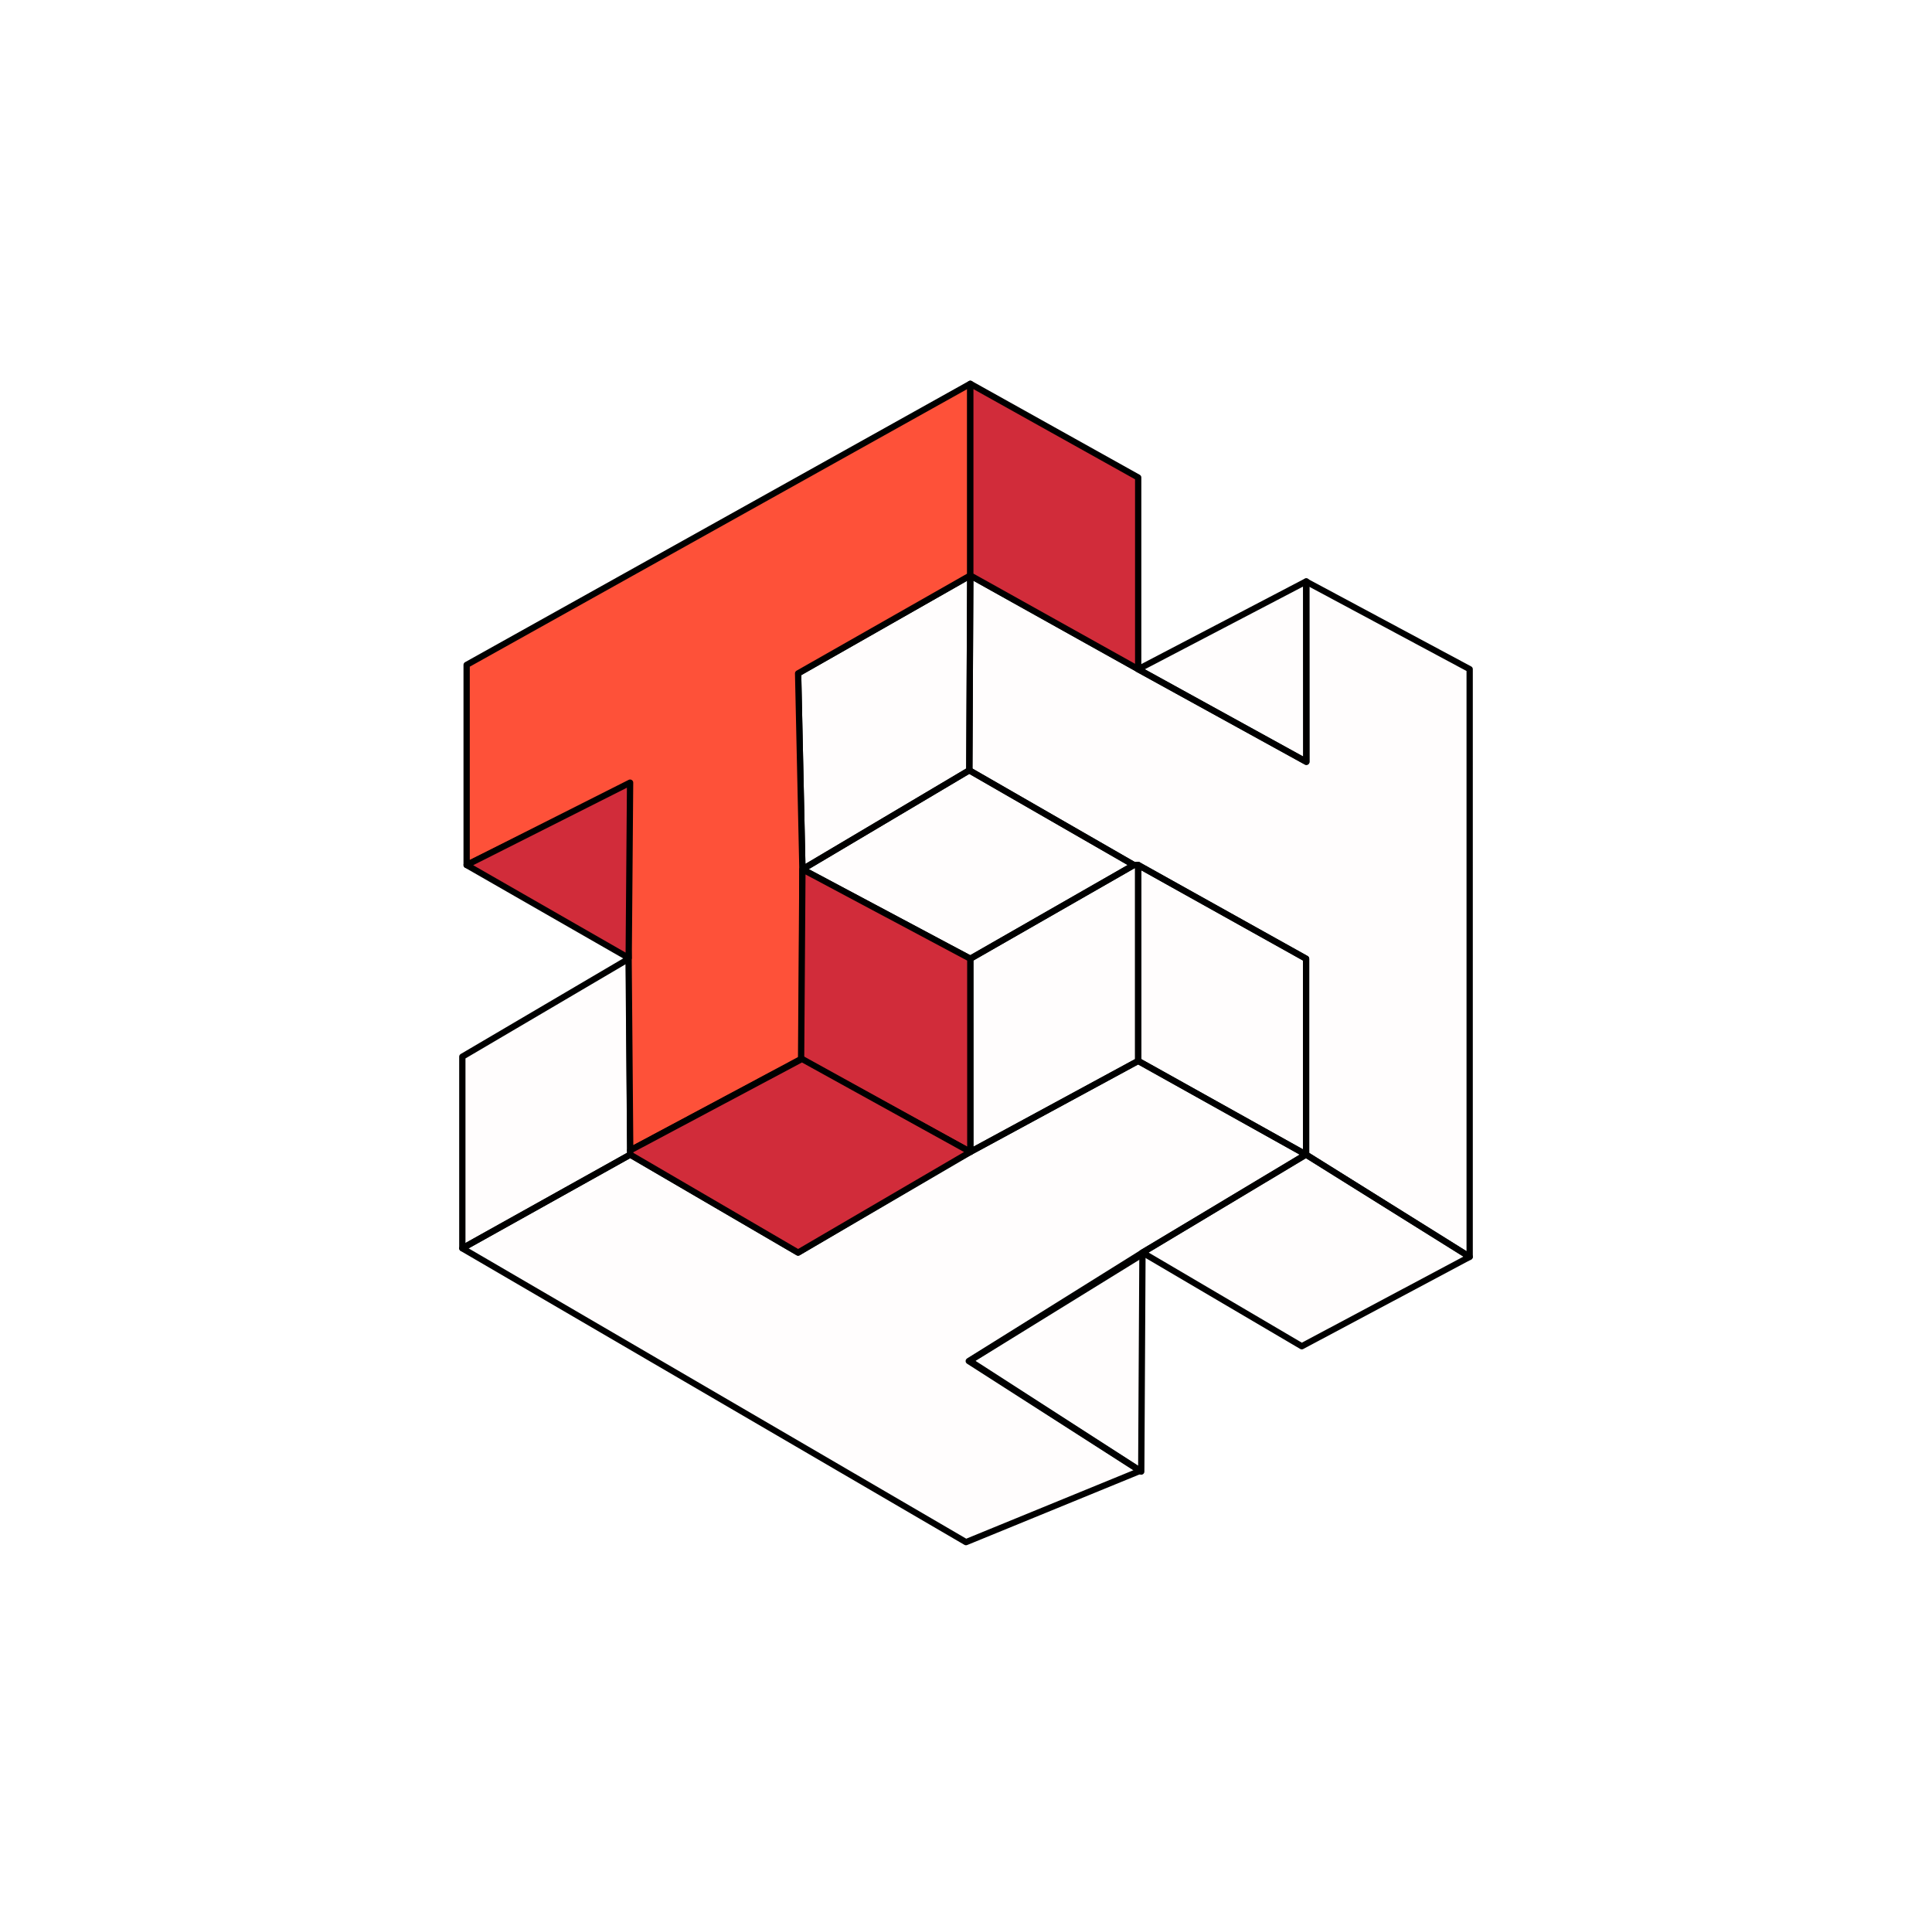
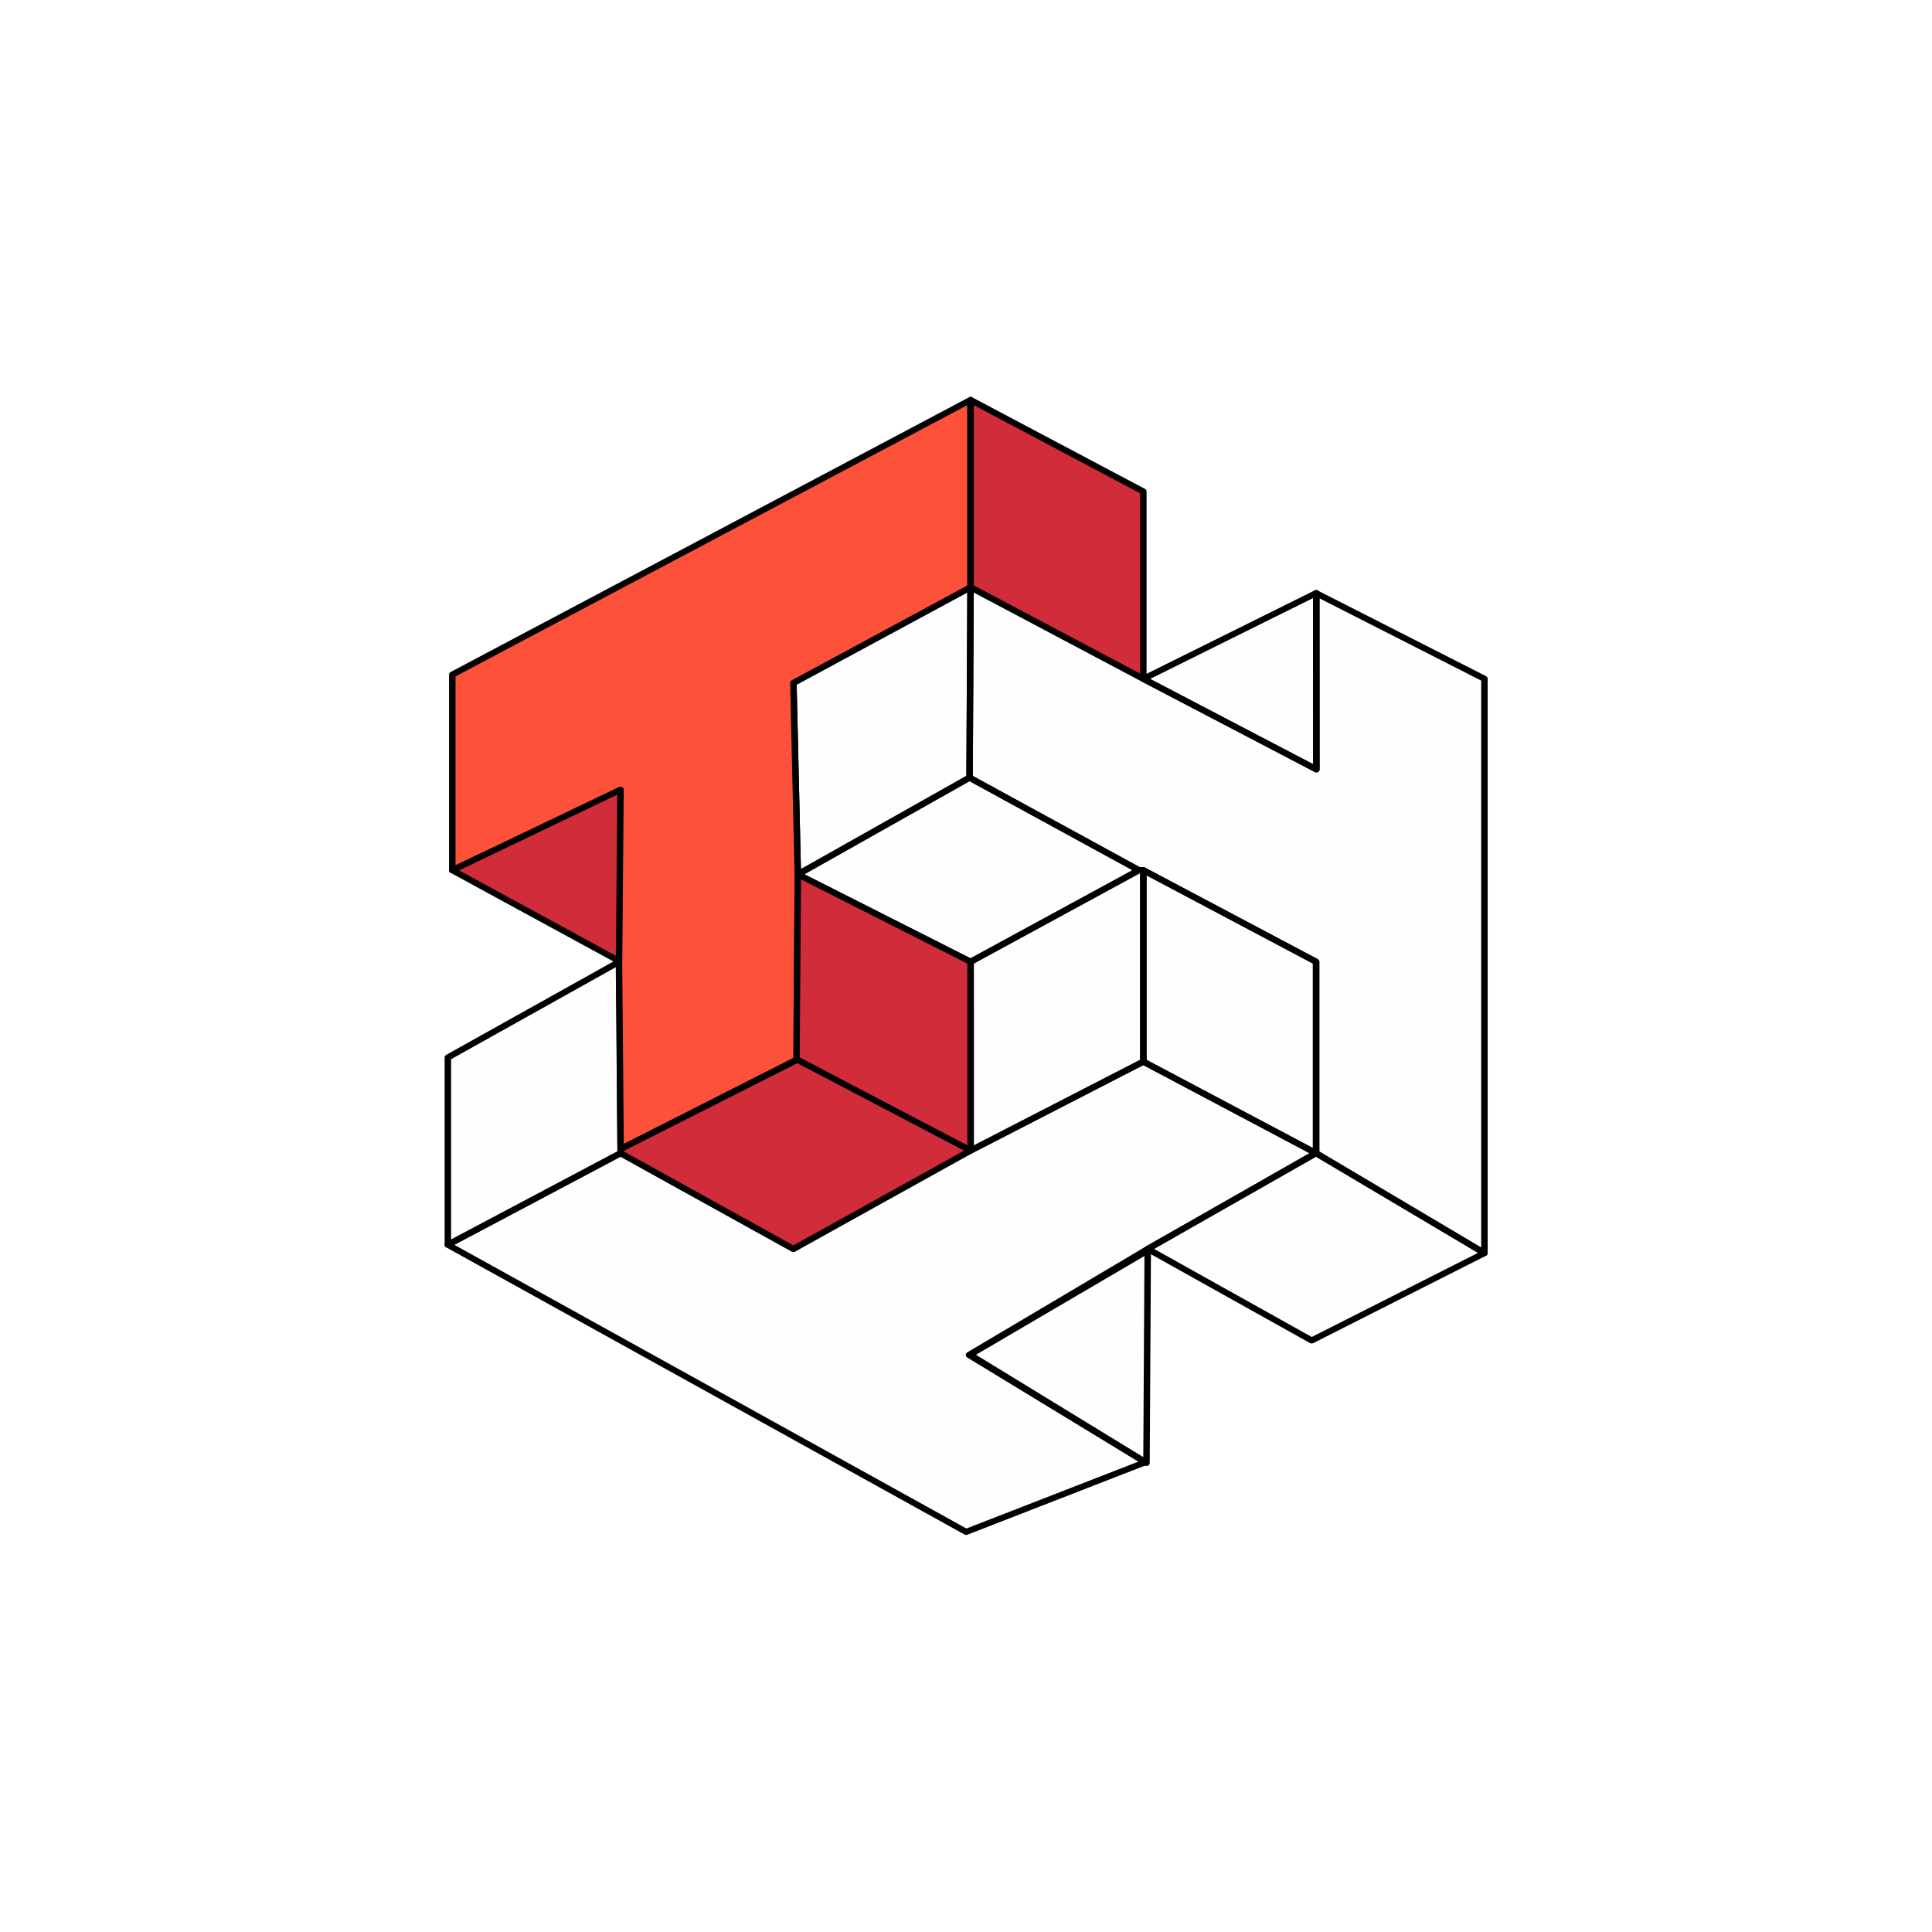
- <svg xmlns="http://www.w3.org/2000/svg" width="100%" height="100%" viewBox="0 0 310 309" version="1.1" xml:space="preserve" style="fill-rule:evenodd;clip-rule:evenodd;stroke-linejoin:round;stroke-miterlimit:2;">
-   <g transform="matrix(0.855643,0,0,0.846382,40.948,43.134)">
-     <g transform="matrix(1.13312,0,0,1.18263,-40.3984,-51.1726)">
-       <path d="M236.688,107.646L236.363,201.358L208.977,215.605L182.624,200.914L182.212,235.956L153.337,247.281L70.207,199.899L69.812,169.686L126.355,139.186L125.847,108.118L154.16,92.426L181.847,107.422L209.488,93.226L236.688,107.646Z" style="fill:rgb(255,253,253);" />
+ <svg xmlns="http://www.w3.org/2000/svg" width="100%" height="100%" viewBox="0 0 4267 4267" version="1.1" xml:space="preserve" style="fill-rule:evenodd;clip-rule:evenodd;stroke-linejoin:round;stroke-miterlimit:2;">
+   <g id="App-Icon-Shape">
    </g>
+   <g transform="matrix(8.45487,0,0,8.47159,915.311,966.687)">
    <g id="Background">
      <g>
-         <g transform="matrix(0.807272,0,0,0.807272,5.74461,3.22259)">
-           <path id="Path-6" d="M159,158L197,136L198,136L198,182L159.006,203.371L159,158ZM41,226L41,181L79.706,157.984L80,203L80,204L41,226Z" style="fill:none;fill-rule:nonzero;stroke:black;stroke-width:1.46px;" />
-           <path id="Path-7" d="M198,182L198,136L237,158L237,204L198,182ZM198.71,278.434L158.642,252.481L198.991,227.013L198.71,278.434Z" style="fill:none;fill-rule:nonzero;stroke:black;stroke-width:1.46px;" />
+         <g transform="matrix(1.62424,0,0,1.58941,-104.853,-107.898)">
+           <path d="M236.688,107.646L236.363,201.358L208.977,215.605L182.624,200.914L182.212,235.956L153.337,247.281L70.207,199.899L69.812,169.686L126.355,139.186L125.847,108.118L154.16,92.426L181.847,107.422L209.488,93.226L236.688,107.646Z" style="fill:rgb(255,253,253);" />
        </g>
-         <g transform="matrix(0.807272,0,0,0.807272,5.74461,3.22259)">
-           <path id="Path-1" d="M159,68L198,90L237.046,111.747L237.026,69.437L275.001,90.006L275,228L237,204L237,158L198,136L197,136L158.769,113.773L159,68Z" style="fill:none;fill-rule:nonzero;stroke:black;stroke-width:1.46px;" />
-           <path id="Path-4" d="M120.006,137.013L158.759,113.749L197,136L159,158L120.006,137.013ZM199,227L237,204L275,228L236,249L199,227Z" style="fill:none;fill-rule:nonzero;stroke:black;stroke-width:1.46px;" />
-           <path id="Path-9" d="M120,137L119,91L158.986,67.997L158.778,113.757L120,137ZM197.977,90.034L237.054,69.388L237.073,111.778L197.977,90.034Z" style="fill:none;fill-rule:nonzero;stroke:black;stroke-width:1.46px;" />
-         </g>
-         <g id="Path-2" transform="matrix(0.807272,0,0,0.807272,5.74461,3.22259)">
-           <path d="M156,205L198,182L236.937,203.969L199,227L198,228L158.857,252.421L198.488,278.238L158,295L41,226L80,204L119,227L156,205Z" style="fill:none;fill-rule:nonzero;stroke:black;stroke-width:1.46px;" />
-         </g>
-         <g id="Path-3" transform="matrix(0.807272,0,0,0.807272,5.74461,3.22259)">
-           <path d="M42,136L42,89L159,23L159,68L119,91L120,137L119.861,181.449L80,203L79.622,157.884L78,118L42,136Z" style="fill:rgb(254,81,57);fill-rule:nonzero;stroke:black;stroke-width:1.46px;" />
-         </g>
-         <g id="Path-5" transform="matrix(0.807272,0,0,0.807272,5.74461,3.22259)">
-           <path d="M159,68L159,23L198,45L198,90L159,68ZM119.694,181.575L120,137L159,158L159.002,203.37L119.694,181.575Z" style="fill:rgb(209,44,58);fill-rule:nonzero;stroke:black;stroke-width:1.46px;" />
-         </g>
-         <g id="Path-8" transform="matrix(0.807272,0,0,0.807272,5.74461,3.22259)">
-           <path d="M42,136L79.971,116.652L79.645,157.822L42,136ZM80,203L119.904,181.533L159.008,203.37L119,227L80,204L80,203Z" style="fill:rgb(209,44,58);fill-rule:nonzero;stroke:black;stroke-width:1.46px;" />
+         <g id="Background1" transform="matrix(1.43342,0,0,1.34396,-46.9453,-39.1238)">
+           <g>
+             <g transform="matrix(0.807272,0,0,0.807272,5.74461,3.22259)">
+               <path id="Path-6" d="M159,158L197,136L198,136L198,182L159.006,203.371L159,158ZM41,226L41,181L79.706,157.984L80,203L80,204L41,226Z" style="fill:none;fill-rule:nonzero;stroke:black;stroke-width:1.46px;" />
+               <path id="Path-7" d="M198,182L198,136L237,158L237,204L198,182ZM198.71,278.434L158.642,252.481L198.991,227.013L198.71,278.434Z" style="fill:none;fill-rule:nonzero;stroke:black;stroke-width:1.46px;" />
+             </g>
+             <g transform="matrix(0.807272,0,0,0.807272,5.74461,3.22259)">
+               <path id="Path-1" d="M159,68L198,90L237.046,111.747L237.026,69.437L275.001,90.006L275,228L237,204L237,158L198,136L197,136L158.769,113.773L159,68Z" style="fill:none;fill-rule:nonzero;stroke:black;stroke-width:1.46px;" />
+               <path id="Path-4" d="M120.006,137.013L158.759,113.749L197,136L159,158L120.006,137.013ZM199,227L237,204L275,228L236,249L199,227Z" style="fill:none;fill-rule:nonzero;stroke:black;stroke-width:1.46px;" />
+               <path id="Path-9" d="M120,137L119,91L158.986,67.997L158.778,113.757L120,137ZM197.977,90.034L237.054,69.388L237.073,111.778L197.977,90.034Z" style="fill:none;fill-rule:nonzero;stroke:black;stroke-width:1.46px;" />
+             </g>
+             <g id="Path-2" transform="matrix(0.807272,0,0,0.807272,5.74461,3.22259)">
+               <path d="M156,205L198,182L236.937,203.969L199,227L198,228L158.857,252.421L198.488,278.238L158,295L41,226L80,204L119,227L156,205Z" style="fill:none;fill-rule:nonzero;stroke:black;stroke-width:1.46px;" />
+             </g>
+             <g id="Path-3" transform="matrix(0.807272,0,0,0.807272,5.74461,3.22259)">
+               <path d="M42,136L42,89L159,23L159,68L119,91L120,137L119.861,181.449L80,203L79.622,157.884L78,118L42,136Z" style="fill:rgb(254,81,57);fill-rule:nonzero;stroke:black;stroke-width:1.46px;" />
+             </g>
+             <g id="Path-5" transform="matrix(0.807272,0,0,0.807272,5.74461,3.22259)">
+               <path d="M159,68L159,23L198,45L198,90L159,68ZM119.694,181.575L120,137L159,158L159.002,203.37L119.694,181.575Z" style="fill:rgb(209,44,58);fill-rule:nonzero;stroke:black;stroke-width:1.46px;" />
+             </g>
+             <g id="Path-8" transform="matrix(0.807272,0,0,0.807272,5.74461,3.22259)">
+               <path d="M42,136L79.971,116.652L79.645,157.822L42,136ZM80,203L119.904,181.533L159.008,203.37L119,227L80,204L80,203Z" style="fill:rgb(209,44,58);fill-rule:nonzero;stroke:black;stroke-width:1.46px;" />
+             </g>
+           </g>
        </g>
      </g>
    </g>
  </g>
</svg>
